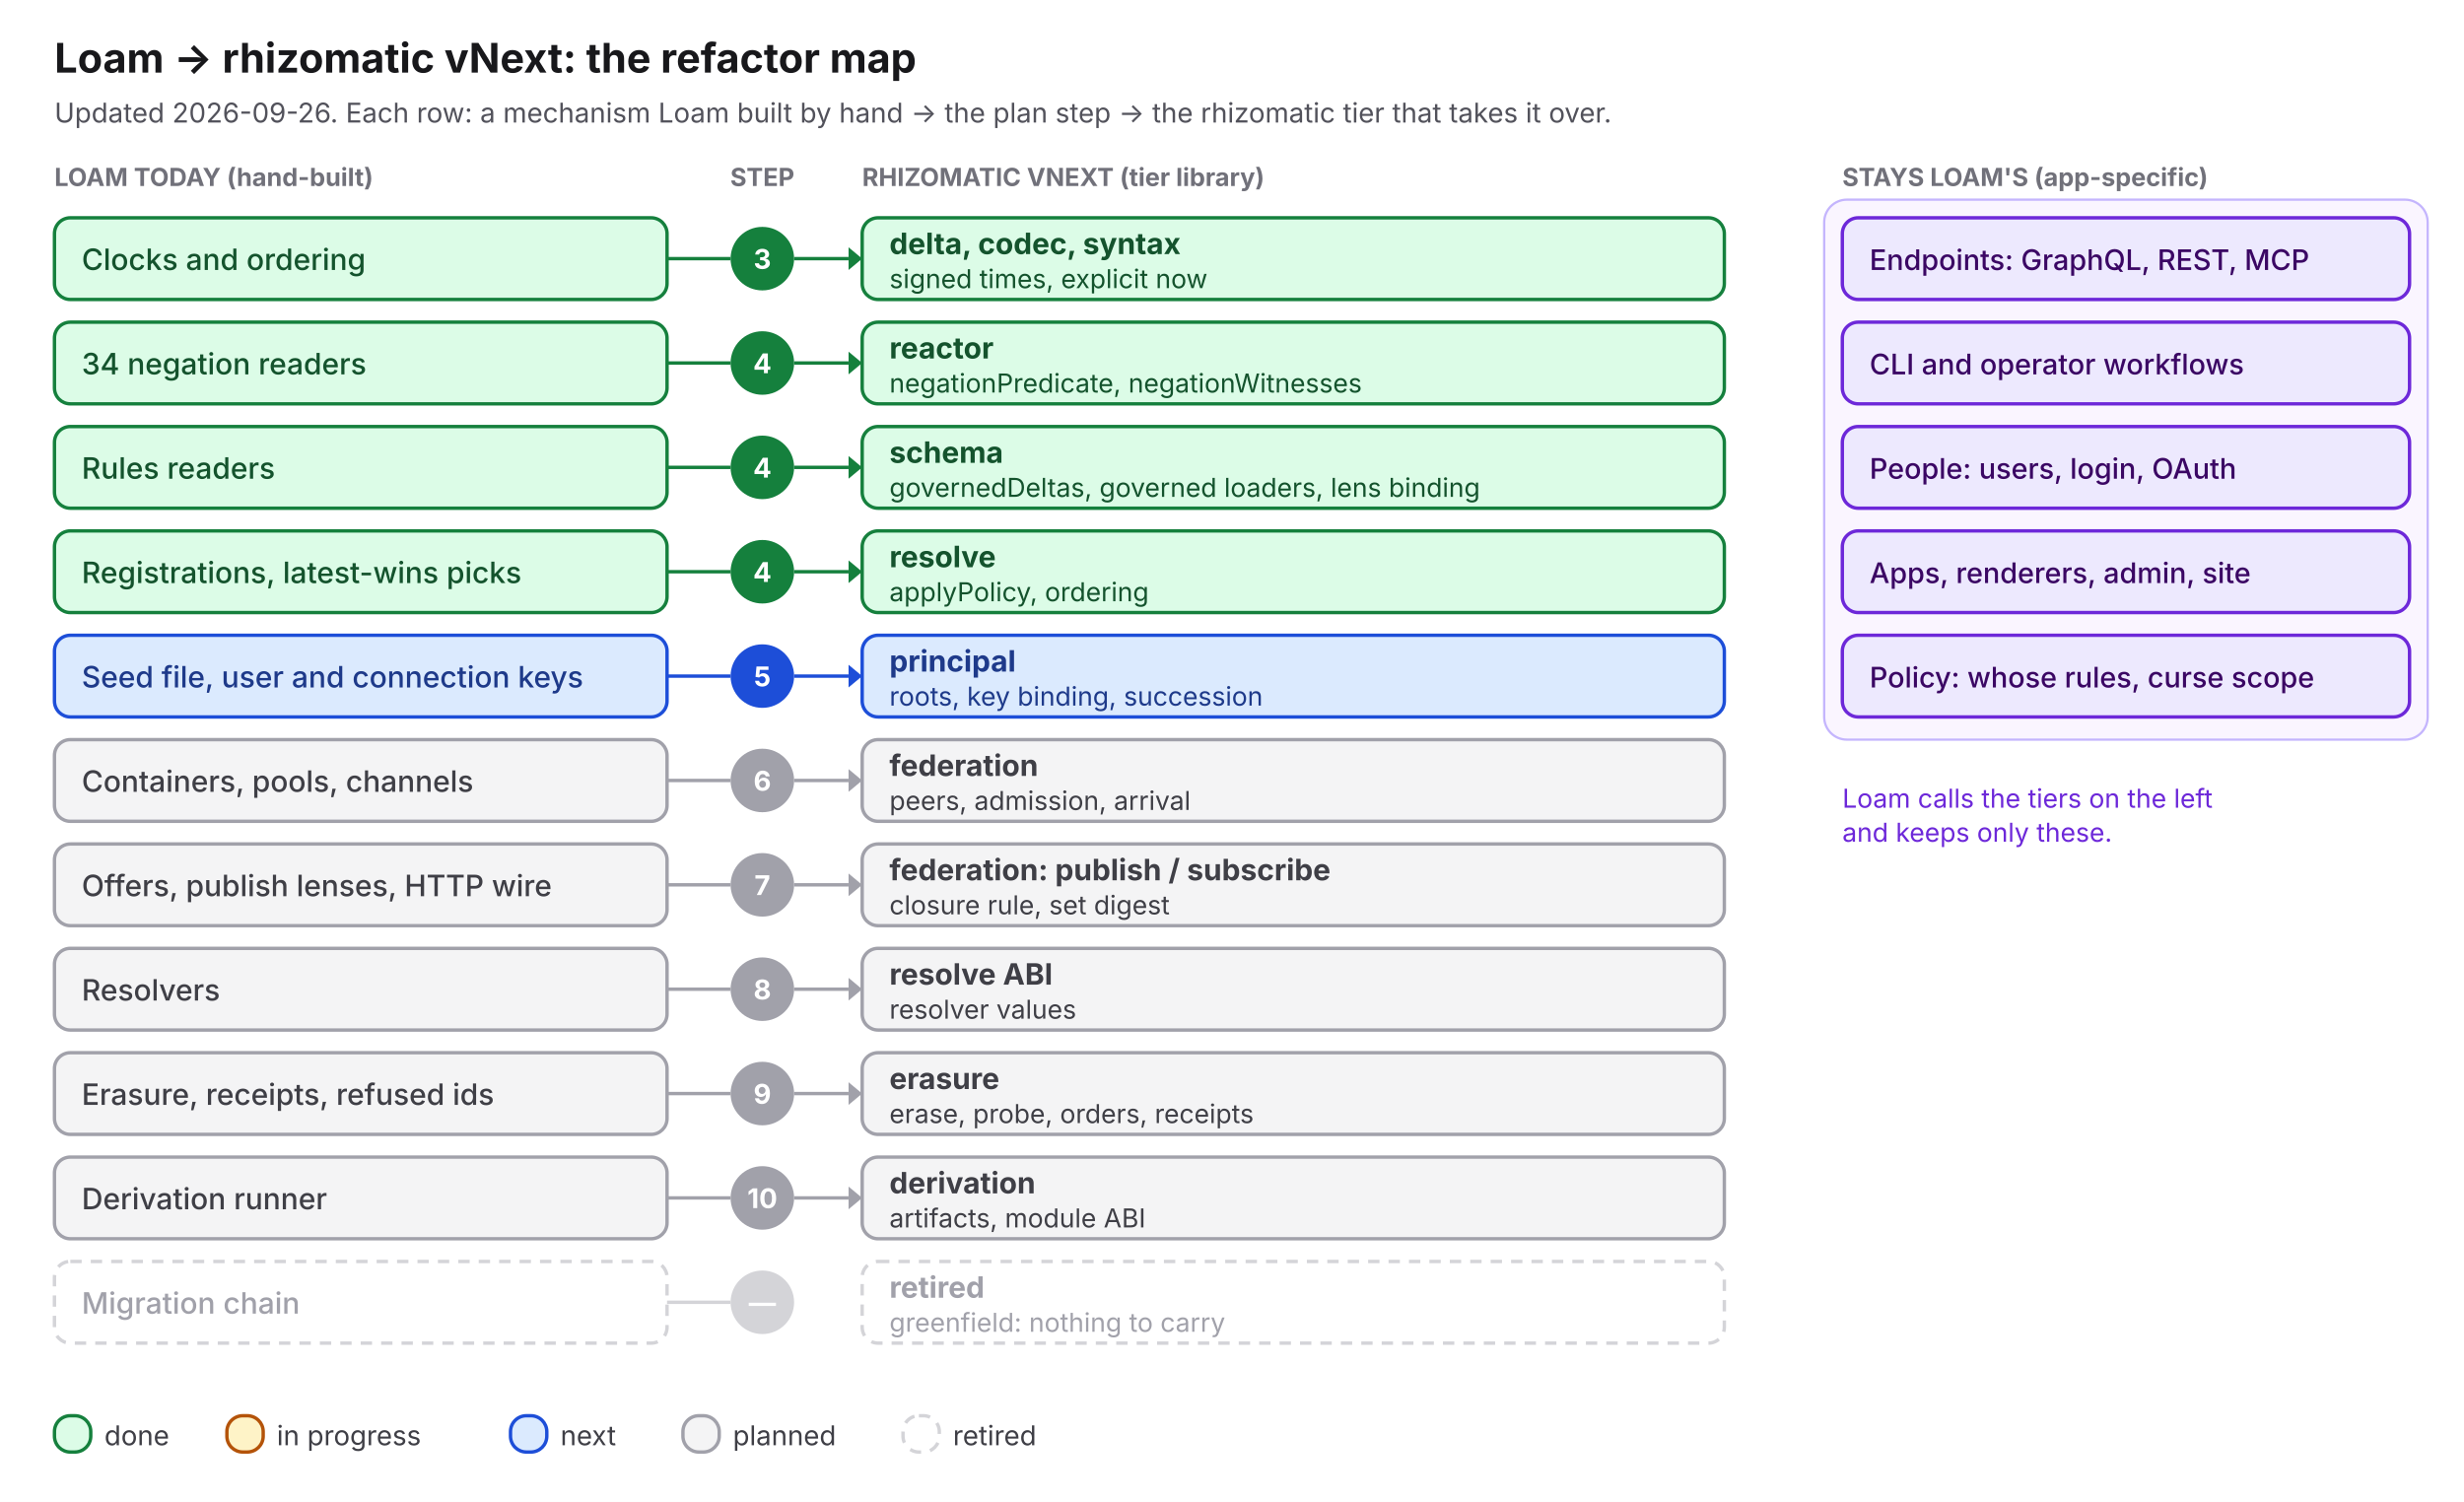
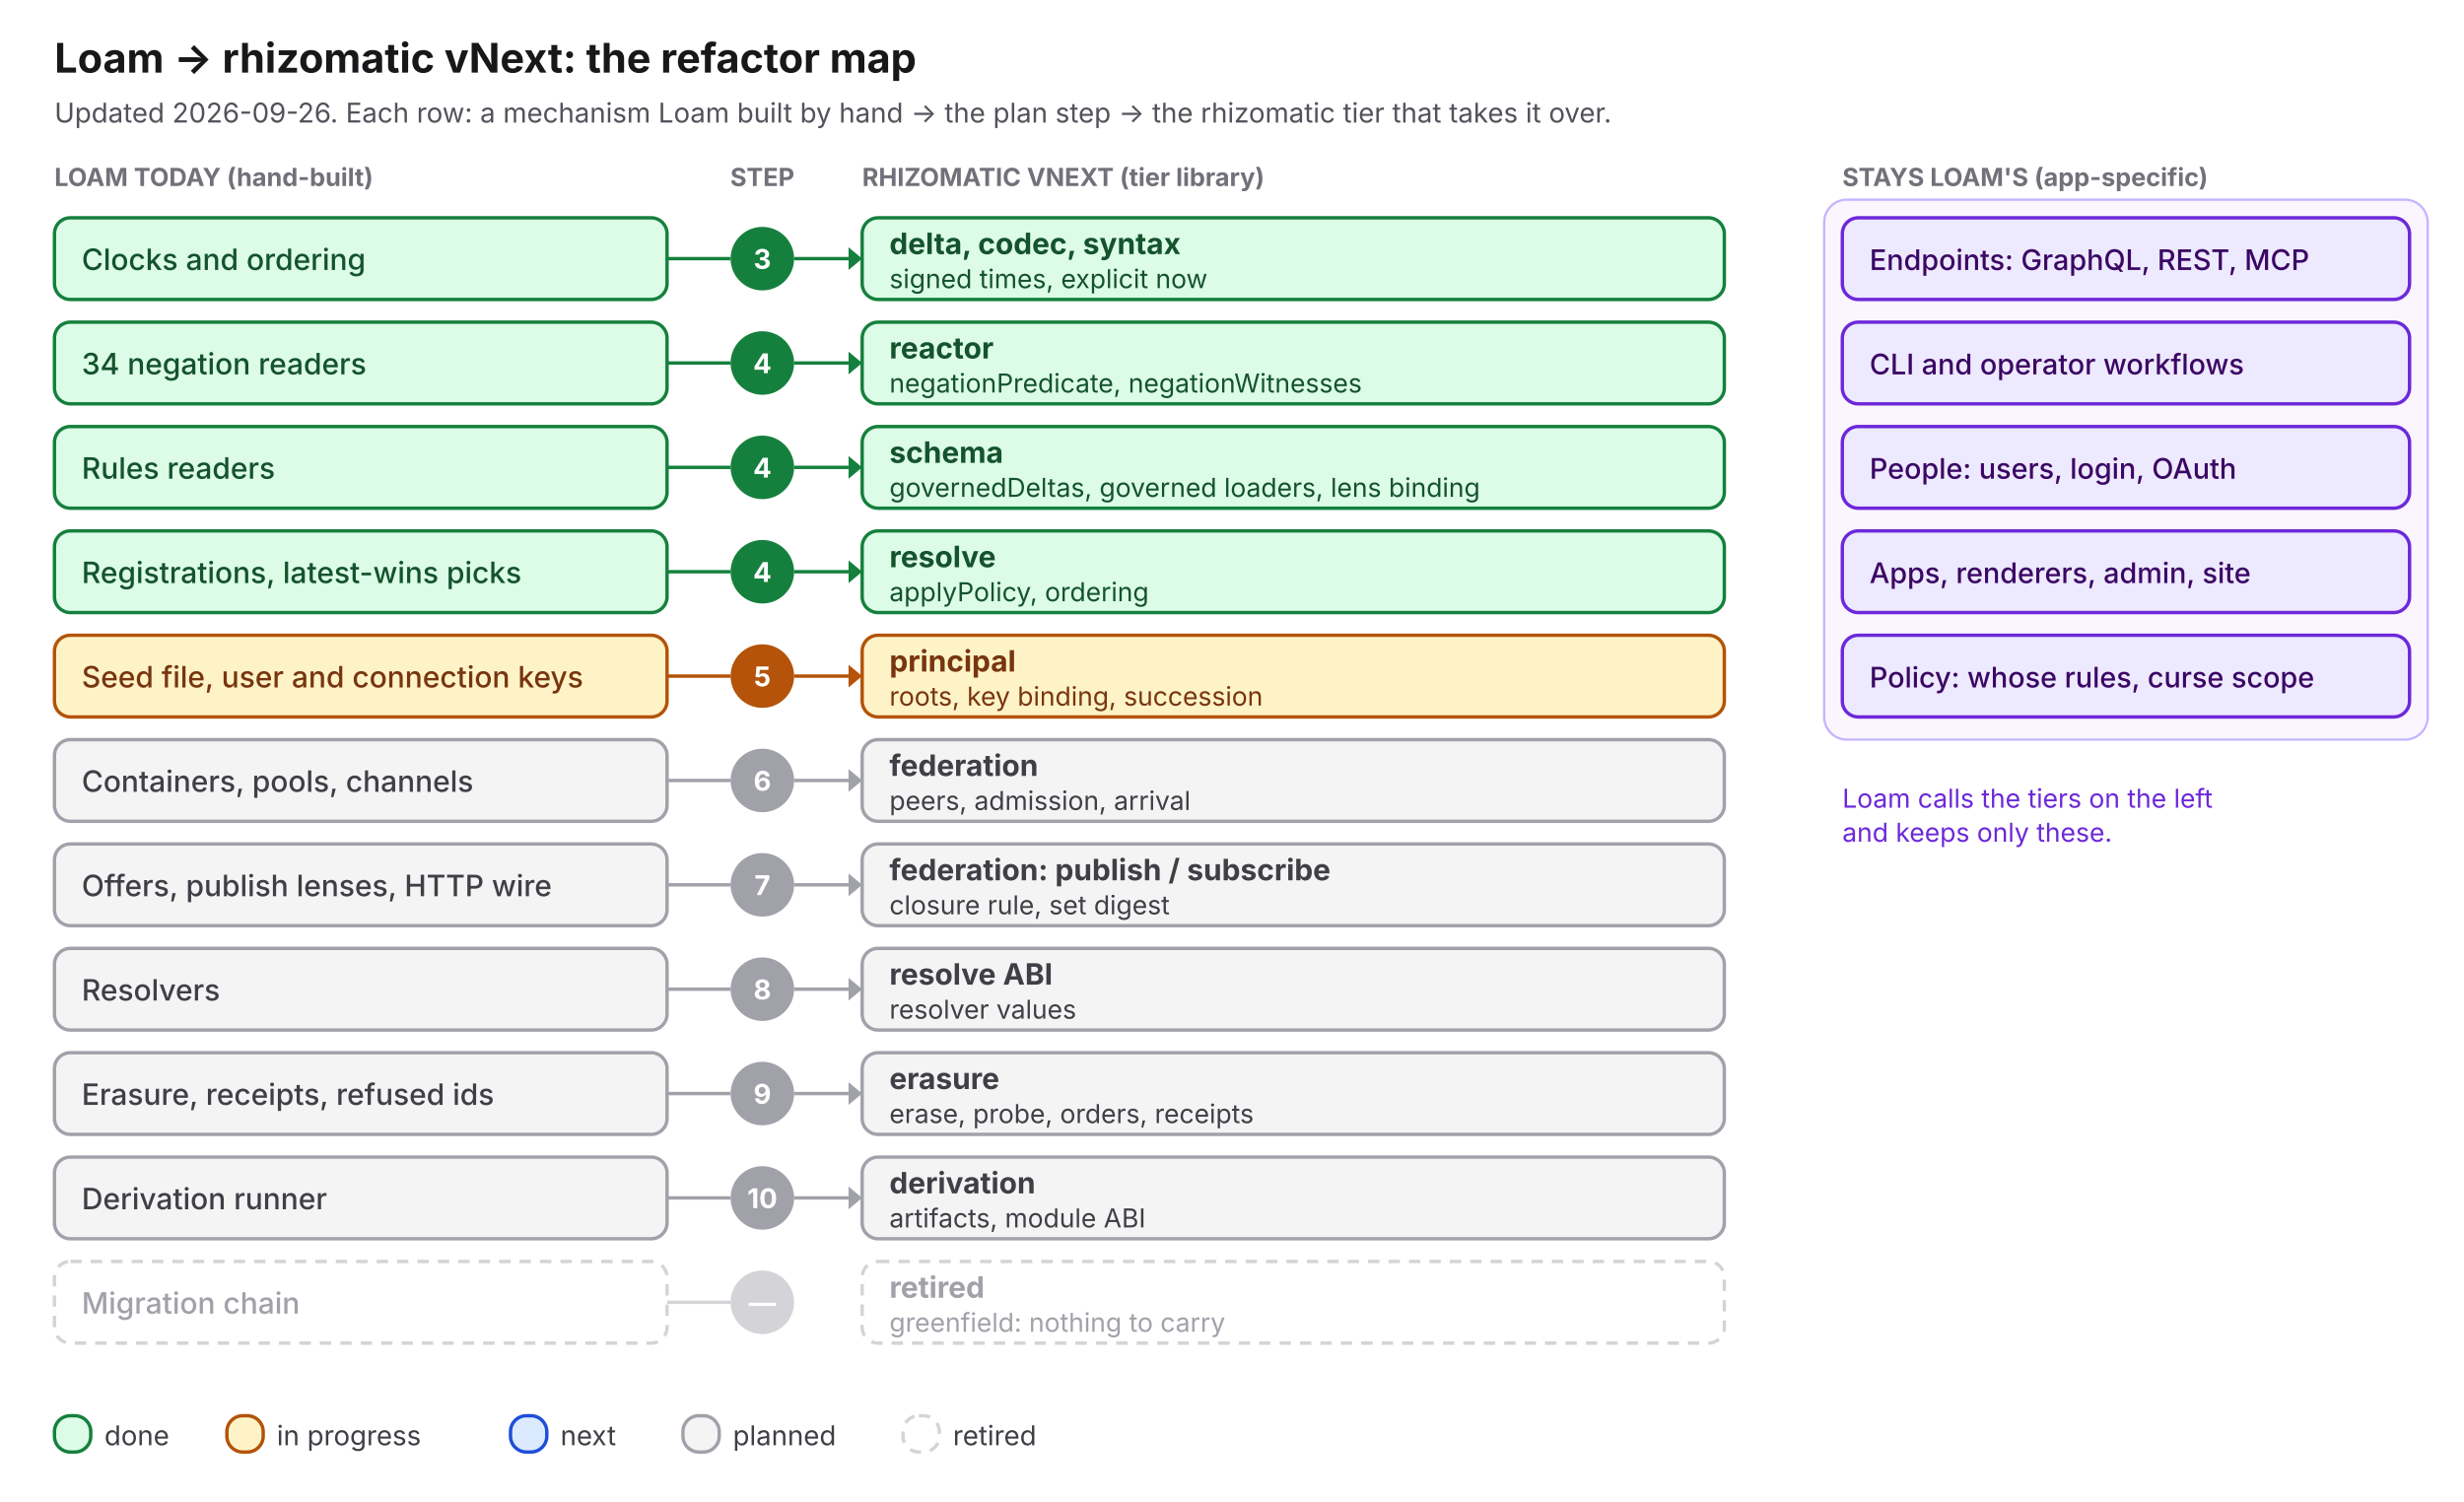
<svg xmlns="http://www.w3.org/2000/svg" width="1086" height="662" viewBox="0 0 1086 662">
  <rect width="1086" height="662" fill="#ffffff" />
  <text x="24" y="32" font-family="ui-sans-serif, system-ui, -apple-system, Segoe UI, sans-serif" font-size="18" font-weight="700" fill="#18181b" text-anchor="start">Loam → rhizomatic vNext: the refactor map</text>
  <text x="24" y="54" font-family="ui-sans-serif, system-ui, -apple-system, Segoe UI, sans-serif" font-size="12" font-weight="400" fill="#52525b" text-anchor="start">Updated 2026-09-26. Each row: a mechanism Loam built by hand → the plan step → the rhizomatic tier that takes it over.</text>
  <text x="24" y="82" font-family="ui-sans-serif, system-ui, -apple-system, Segoe UI, sans-serif" font-size="11" font-weight="700" fill="#71717a" text-anchor="start">LOAM TODAY (hand-built)</text>
  <text x="336" y="82" font-family="ui-sans-serif, system-ui, -apple-system, Segoe UI, sans-serif" font-size="11" font-weight="700" fill="#71717a" text-anchor="middle">STEP</text>
  <text x="380" y="82" font-family="ui-sans-serif, system-ui, -apple-system, Segoe UI, sans-serif" font-size="11" font-weight="700" fill="#71717a" text-anchor="start">RHIZOMATIC VNEXT (tier library)</text>
  <text x="812" y="82" font-family="ui-sans-serif, system-ui, -apple-system, Segoe UI, sans-serif" font-size="11" font-weight="700" fill="#71717a" text-anchor="start">STAYS LOAM'S (app-specific)</text>
  <rect x="24" y="96" width="270" height="36" rx="7" fill="#dcfce7" stroke="#15803d" stroke-width="1.5" />
  <text x="36" y="119" font-family="ui-sans-serif, system-ui, -apple-system, Segoe UI, sans-serif" font-size="13" font-weight="500" fill="#14532d" text-anchor="start">Clocks and ordering</text>
  <circle cx="336" cy="114" r="14" fill="#15803d" />
  <text x="336" y="118.5" font-family="ui-sans-serif, system-ui, -apple-system, Segoe UI, sans-serif" font-size="12" font-weight="700" fill="#ffffff" text-anchor="middle">3</text>
  <line x1="294" y1="114" x2="322" y2="114" stroke="#15803d" stroke-width="1.5" />
  <line x1="350" y1="114" x2="374" y2="114" stroke="#15803d" stroke-width="1.5" />
  <path d="M 374 109 L 380 114 L 374 119 Z" fill="#15803d" />
  <rect x="380" y="96" width="380" height="36" rx="7" fill="#dcfce7" stroke="#15803d" stroke-width="1.5" />
  <text x="392" y="112" font-family="ui-sans-serif, system-ui, -apple-system, Segoe UI, sans-serif" font-size="13" font-weight="700" fill="#14532d" text-anchor="start">delta, codec, syntax</text>
  <text x="392" y="127" font-family="ui-sans-serif, system-ui, -apple-system, Segoe UI, sans-serif" font-size="11.5" font-weight="400" fill="#14532d" text-anchor="start">signed times, explicit now</text>
  <rect x="24" y="142" width="270" height="36" rx="7" fill="#dcfce7" stroke="#15803d" stroke-width="1.5" />
  <text x="36" y="165" font-family="ui-sans-serif, system-ui, -apple-system, Segoe UI, sans-serif" font-size="13" font-weight="500" fill="#14532d" text-anchor="start">34 negation readers</text>
  <circle cx="336" cy="160" r="14" fill="#15803d" />
  <text x="336" y="164.5" font-family="ui-sans-serif, system-ui, -apple-system, Segoe UI, sans-serif" font-size="12" font-weight="700" fill="#ffffff" text-anchor="middle">4</text>
  <line x1="294" y1="160" x2="322" y2="160" stroke="#15803d" stroke-width="1.5" />
  <line x1="350" y1="160" x2="374" y2="160" stroke="#15803d" stroke-width="1.5" />
  <path d="M 374 155 L 380 160 L 374 165 Z" fill="#15803d" />
  <rect x="380" y="142" width="380" height="36" rx="7" fill="#dcfce7" stroke="#15803d" stroke-width="1.5" />
  <text x="392" y="158" font-family="ui-sans-serif, system-ui, -apple-system, Segoe UI, sans-serif" font-size="13" font-weight="700" fill="#14532d" text-anchor="start">reactor</text>
  <text x="392" y="173" font-family="ui-sans-serif, system-ui, -apple-system, Segoe UI, sans-serif" font-size="11.5" font-weight="400" fill="#14532d" text-anchor="start">negationPredicate, negationWitnesses</text>
  <rect x="24" y="188" width="270" height="36" rx="7" fill="#dcfce7" stroke="#15803d" stroke-width="1.5" />
  <text x="36" y="211" font-family="ui-sans-serif, system-ui, -apple-system, Segoe UI, sans-serif" font-size="13" font-weight="500" fill="#14532d" text-anchor="start">Rules readers</text>
  <circle cx="336" cy="206" r="14" fill="#15803d" />
  <text x="336" y="210.5" font-family="ui-sans-serif, system-ui, -apple-system, Segoe UI, sans-serif" font-size="12" font-weight="700" fill="#ffffff" text-anchor="middle">4</text>
  <line x1="294" y1="206" x2="322" y2="206" stroke="#15803d" stroke-width="1.5" />
  <line x1="350" y1="206" x2="374" y2="206" stroke="#15803d" stroke-width="1.5" />
  <path d="M 374 201 L 380 206 L 374 211 Z" fill="#15803d" />
  <rect x="380" y="188" width="380" height="36" rx="7" fill="#dcfce7" stroke="#15803d" stroke-width="1.5" />
  <text x="392" y="204" font-family="ui-sans-serif, system-ui, -apple-system, Segoe UI, sans-serif" font-size="13" font-weight="700" fill="#14532d" text-anchor="start">schema</text>
  <text x="392" y="219" font-family="ui-sans-serif, system-ui, -apple-system, Segoe UI, sans-serif" font-size="11.5" font-weight="400" fill="#14532d" text-anchor="start">governedDeltas, governed loaders, lens binding</text>
  <rect x="24" y="234" width="270" height="36" rx="7" fill="#dcfce7" stroke="#15803d" stroke-width="1.5" />
  <text x="36" y="257" font-family="ui-sans-serif, system-ui, -apple-system, Segoe UI, sans-serif" font-size="13" font-weight="500" fill="#14532d" text-anchor="start">Registrations, latest-wins picks</text>
  <circle cx="336" cy="252" r="14" fill="#15803d" />
  <text x="336" y="256.5" font-family="ui-sans-serif, system-ui, -apple-system, Segoe UI, sans-serif" font-size="12" font-weight="700" fill="#ffffff" text-anchor="middle">4</text>
  <line x1="294" y1="252" x2="322" y2="252" stroke="#15803d" stroke-width="1.5" />
  <line x1="350" y1="252" x2="374" y2="252" stroke="#15803d" stroke-width="1.5" />
  <path d="M 374 247 L 380 252 L 374 257 Z" fill="#15803d" />
  <rect x="380" y="234" width="380" height="36" rx="7" fill="#dcfce7" stroke="#15803d" stroke-width="1.5" />
  <text x="392" y="250" font-family="ui-sans-serif, system-ui, -apple-system, Segoe UI, sans-serif" font-size="13" font-weight="700" fill="#14532d" text-anchor="start">resolve</text>
  <text x="392" y="265" font-family="ui-sans-serif, system-ui, -apple-system, Segoe UI, sans-serif" font-size="11.5" font-weight="400" fill="#14532d" text-anchor="start">applyPolicy, ordering</text>
-   <rect x="24" y="280" width="270" height="36" rx="7" fill="#dbeafe" stroke="#1d4ed8" stroke-width="1.5" />
-   <text x="36" y="303" font-family="ui-sans-serif, system-ui, -apple-system, Segoe UI, sans-serif" font-size="13" font-weight="500" fill="#1e3a8a" text-anchor="start">Seed file, user and connection keys</text>
-   <circle cx="336" cy="298" r="14" fill="#1d4ed8" />
+   <rect x="24" y="280" width="270" height="36" rx="7" fill="#fef3c7" stroke="#b45309" stroke-width="1.5" />
+   <text x="36" y="303" font-family="ui-sans-serif, system-ui, -apple-system, Segoe UI, sans-serif" font-size="13" font-weight="500" fill="#78350f" text-anchor="start">Seed file, user and connection keys</text>
+   <circle cx="336" cy="298" r="14" fill="#b45309" />
  <text x="336" y="302.5" font-family="ui-sans-serif, system-ui, -apple-system, Segoe UI, sans-serif" font-size="12" font-weight="700" fill="#ffffff" text-anchor="middle">5</text>
-   <line x1="294" y1="298" x2="322" y2="298" stroke="#1d4ed8" stroke-width="1.5" />
-   <line x1="350" y1="298" x2="374" y2="298" stroke="#1d4ed8" stroke-width="1.5" />
-   <path d="M 374 293 L 380 298 L 374 303 Z" fill="#1d4ed8" />
-   <rect x="380" y="280" width="380" height="36" rx="7" fill="#dbeafe" stroke="#1d4ed8" stroke-width="1.5" />
-   <text x="392" y="296" font-family="ui-sans-serif, system-ui, -apple-system, Segoe UI, sans-serif" font-size="13" font-weight="700" fill="#1e3a8a" text-anchor="start">principal</text>
-   <text x="392" y="311" font-family="ui-sans-serif, system-ui, -apple-system, Segoe UI, sans-serif" font-size="11.5" font-weight="400" fill="#1e3a8a" text-anchor="start">roots, key binding, succession</text>
+   <line x1="294" y1="298" x2="322" y2="298" stroke="#b45309" stroke-width="1.5" />
+   <line x1="350" y1="298" x2="374" y2="298" stroke="#b45309" stroke-width="1.5" />
+   <path d="M 374 293 L 380 298 L 374 303 Z" fill="#b45309" />
+   <rect x="380" y="280" width="380" height="36" rx="7" fill="#fef3c7" stroke="#b45309" stroke-width="1.5" />
+   <text x="392" y="296" font-family="ui-sans-serif, system-ui, -apple-system, Segoe UI, sans-serif" font-size="13" font-weight="700" fill="#78350f" text-anchor="start">principal</text>
+   <text x="392" y="311" font-family="ui-sans-serif, system-ui, -apple-system, Segoe UI, sans-serif" font-size="11.5" font-weight="400" fill="#78350f" text-anchor="start">roots, key binding, succession</text>
  <rect x="24" y="326" width="270" height="36" rx="7" fill="#f4f4f5" stroke="#a1a1aa" stroke-width="1.5" />
  <text x="36" y="349" font-family="ui-sans-serif, system-ui, -apple-system, Segoe UI, sans-serif" font-size="13" font-weight="500" fill="#3f3f46" text-anchor="start">Containers, pools, channels</text>
  <circle cx="336" cy="344" r="14" fill="#a1a1aa" />
  <text x="336" y="348.5" font-family="ui-sans-serif, system-ui, -apple-system, Segoe UI, sans-serif" font-size="12" font-weight="700" fill="#ffffff" text-anchor="middle">6</text>
  <line x1="294" y1="344" x2="322" y2="344" stroke="#a1a1aa" stroke-width="1.5" />
  <line x1="350" y1="344" x2="374" y2="344" stroke="#a1a1aa" stroke-width="1.5" />
  <path d="M 374 339 L 380 344 L 374 349 Z" fill="#a1a1aa" />
  <rect x="380" y="326" width="380" height="36" rx="7" fill="#f4f4f5" stroke="#a1a1aa" stroke-width="1.5" />
  <text x="392" y="342" font-family="ui-sans-serif, system-ui, -apple-system, Segoe UI, sans-serif" font-size="13" font-weight="700" fill="#3f3f46" text-anchor="start">federation</text>
  <text x="392" y="357" font-family="ui-sans-serif, system-ui, -apple-system, Segoe UI, sans-serif" font-size="11.5" font-weight="400" fill="#3f3f46" text-anchor="start">peers, admission, arrival</text>
  <rect x="24" y="372" width="270" height="36" rx="7" fill="#f4f4f5" stroke="#a1a1aa" stroke-width="1.5" />
  <text x="36" y="395" font-family="ui-sans-serif, system-ui, -apple-system, Segoe UI, sans-serif" font-size="13" font-weight="500" fill="#3f3f46" text-anchor="start">Offers, publish lenses, HTTP wire</text>
  <circle cx="336" cy="390" r="14" fill="#a1a1aa" />
  <text x="336" y="394.5" font-family="ui-sans-serif, system-ui, -apple-system, Segoe UI, sans-serif" font-size="12" font-weight="700" fill="#ffffff" text-anchor="middle">7</text>
  <line x1="294" y1="390" x2="322" y2="390" stroke="#a1a1aa" stroke-width="1.5" />
  <line x1="350" y1="390" x2="374" y2="390" stroke="#a1a1aa" stroke-width="1.5" />
  <path d="M 374 385 L 380 390 L 374 395 Z" fill="#a1a1aa" />
  <rect x="380" y="372" width="380" height="36" rx="7" fill="#f4f4f5" stroke="#a1a1aa" stroke-width="1.5" />
  <text x="392" y="388" font-family="ui-sans-serif, system-ui, -apple-system, Segoe UI, sans-serif" font-size="13" font-weight="700" fill="#3f3f46" text-anchor="start">federation: publish / subscribe</text>
  <text x="392" y="403" font-family="ui-sans-serif, system-ui, -apple-system, Segoe UI, sans-serif" font-size="11.5" font-weight="400" fill="#3f3f46" text-anchor="start">closure rule, set digest</text>
  <rect x="24" y="418" width="270" height="36" rx="7" fill="#f4f4f5" stroke="#a1a1aa" stroke-width="1.5" />
  <text x="36" y="441" font-family="ui-sans-serif, system-ui, -apple-system, Segoe UI, sans-serif" font-size="13" font-weight="500" fill="#3f3f46" text-anchor="start">Resolvers</text>
  <circle cx="336" cy="436" r="14" fill="#a1a1aa" />
  <text x="336" y="440.5" font-family="ui-sans-serif, system-ui, -apple-system, Segoe UI, sans-serif" font-size="12" font-weight="700" fill="#ffffff" text-anchor="middle">8</text>
  <line x1="294" y1="436" x2="322" y2="436" stroke="#a1a1aa" stroke-width="1.5" />
  <line x1="350" y1="436" x2="374" y2="436" stroke="#a1a1aa" stroke-width="1.5" />
  <path d="M 374 431 L 380 436 L 374 441 Z" fill="#a1a1aa" />
  <rect x="380" y="418" width="380" height="36" rx="7" fill="#f4f4f5" stroke="#a1a1aa" stroke-width="1.5" />
  <text x="392" y="434" font-family="ui-sans-serif, system-ui, -apple-system, Segoe UI, sans-serif" font-size="13" font-weight="700" fill="#3f3f46" text-anchor="start">resolve ABI</text>
  <text x="392" y="449" font-family="ui-sans-serif, system-ui, -apple-system, Segoe UI, sans-serif" font-size="11.5" font-weight="400" fill="#3f3f46" text-anchor="start">resolver values</text>
  <rect x="24" y="464" width="270" height="36" rx="7" fill="#f4f4f5" stroke="#a1a1aa" stroke-width="1.5" />
  <text x="36" y="487" font-family="ui-sans-serif, system-ui, -apple-system, Segoe UI, sans-serif" font-size="13" font-weight="500" fill="#3f3f46" text-anchor="start">Erasure, receipts, refused ids</text>
  <circle cx="336" cy="482" r="14" fill="#a1a1aa" />
  <text x="336" y="486.5" font-family="ui-sans-serif, system-ui, -apple-system, Segoe UI, sans-serif" font-size="12" font-weight="700" fill="#ffffff" text-anchor="middle">9</text>
  <line x1="294" y1="482" x2="322" y2="482" stroke="#a1a1aa" stroke-width="1.5" />
  <line x1="350" y1="482" x2="374" y2="482" stroke="#a1a1aa" stroke-width="1.5" />
  <path d="M 374 477 L 380 482 L 374 487 Z" fill="#a1a1aa" />
  <rect x="380" y="464" width="380" height="36" rx="7" fill="#f4f4f5" stroke="#a1a1aa" stroke-width="1.5" />
  <text x="392" y="480" font-family="ui-sans-serif, system-ui, -apple-system, Segoe UI, sans-serif" font-size="13" font-weight="700" fill="#3f3f46" text-anchor="start">erasure</text>
  <text x="392" y="495" font-family="ui-sans-serif, system-ui, -apple-system, Segoe UI, sans-serif" font-size="11.5" font-weight="400" fill="#3f3f46" text-anchor="start">erase, probe, orders, receipts</text>
  <rect x="24" y="510" width="270" height="36" rx="7" fill="#f4f4f5" stroke="#a1a1aa" stroke-width="1.5" />
  <text x="36" y="533" font-family="ui-sans-serif, system-ui, -apple-system, Segoe UI, sans-serif" font-size="13" font-weight="500" fill="#3f3f46" text-anchor="start">Derivation runner</text>
  <circle cx="336" cy="528" r="14" fill="#a1a1aa" />
  <text x="336" y="532.5" font-family="ui-sans-serif, system-ui, -apple-system, Segoe UI, sans-serif" font-size="12" font-weight="700" fill="#ffffff" text-anchor="middle">10</text>
  <line x1="294" y1="528" x2="322" y2="528" stroke="#a1a1aa" stroke-width="1.5" />
  <line x1="350" y1="528" x2="374" y2="528" stroke="#a1a1aa" stroke-width="1.5" />
  <path d="M 374 523 L 380 528 L 374 533 Z" fill="#a1a1aa" />
  <rect x="380" y="510" width="380" height="36" rx="7" fill="#f4f4f5" stroke="#a1a1aa" stroke-width="1.5" />
  <text x="392" y="526" font-family="ui-sans-serif, system-ui, -apple-system, Segoe UI, sans-serif" font-size="13" font-weight="700" fill="#3f3f46" text-anchor="start">derivation</text>
  <text x="392" y="541" font-family="ui-sans-serif, system-ui, -apple-system, Segoe UI, sans-serif" font-size="11.5" font-weight="400" fill="#3f3f46" text-anchor="start">artifacts, module ABI</text>
  <rect x="24" y="556" width="270" height="36" rx="7" fill="#ffffff" stroke="#d4d4d8" stroke-width="1.5" stroke-dasharray="5 4" />
  <text x="36" y="579" font-family="ui-sans-serif, system-ui, -apple-system, Segoe UI, sans-serif" font-size="13" font-weight="500" fill="#a1a1aa" text-anchor="start">Migration chain</text>
  <circle cx="336" cy="574" r="14" fill="#d4d4d8" />
  <text x="336" y="578.5" font-family="ui-sans-serif, system-ui, -apple-system, Segoe UI, sans-serif" font-size="12" font-weight="700" fill="#ffffff" text-anchor="middle">—</text>
  <line x1="294" y1="574" x2="322" y2="574" stroke="#d4d4d8" stroke-width="1.5" />
  <rect x="380" y="556" width="380" height="36" rx="7" fill="#ffffff" stroke="#d4d4d8" stroke-width="1.5" stroke-dasharray="5 4" />
  <text x="392" y="572" font-family="ui-sans-serif, system-ui, -apple-system, Segoe UI, sans-serif" font-size="13" font-weight="700" fill="#a1a1aa" text-anchor="start">retired</text>
  <text x="392" y="587" font-family="ui-sans-serif, system-ui, -apple-system, Segoe UI, sans-serif" font-size="11.5" font-weight="400" fill="#a1a1aa" text-anchor="start">greenfield: nothing to carry</text>
  <rect x="804" y="88" width="266" height="238" rx="10" fill="#faf5ff" stroke="#c4b5fd" />
  <rect x="812" y="96" width="250" height="36" rx="7" fill="#ede9fe" stroke="#6d28d9" stroke-width="1.5" />
  <text x="824" y="119" font-family="ui-sans-serif, system-ui, -apple-system, Segoe UI, sans-serif" font-size="12.5" font-weight="500" fill="#3b0764" text-anchor="start">Endpoints: GraphQL, REST, MCP</text>
  <rect x="812" y="142" width="250" height="36" rx="7" fill="#ede9fe" stroke="#6d28d9" stroke-width="1.5" />
  <text x="824" y="165" font-family="ui-sans-serif, system-ui, -apple-system, Segoe UI, sans-serif" font-size="12.5" font-weight="500" fill="#3b0764" text-anchor="start">CLI and operator workflows</text>
  <rect x="812" y="188" width="250" height="36" rx="7" fill="#ede9fe" stroke="#6d28d9" stroke-width="1.5" />
  <text x="824" y="211" font-family="ui-sans-serif, system-ui, -apple-system, Segoe UI, sans-serif" font-size="12.5" font-weight="500" fill="#3b0764" text-anchor="start">People: users, login, OAuth</text>
  <rect x="812" y="234" width="250" height="36" rx="7" fill="#ede9fe" stroke="#6d28d9" stroke-width="1.5" />
  <text x="824" y="257" font-family="ui-sans-serif, system-ui, -apple-system, Segoe UI, sans-serif" font-size="12.5" font-weight="500" fill="#3b0764" text-anchor="start">Apps, renderers, admin, site</text>
  <rect x="812" y="280" width="250" height="36" rx="7" fill="#ede9fe" stroke="#6d28d9" stroke-width="1.5" />
  <text x="824" y="303" font-family="ui-sans-serif, system-ui, -apple-system, Segoe UI, sans-serif" font-size="12.5" font-weight="500" fill="#3b0764" text-anchor="start">Policy: whose rules, curse scope</text>
  <text x="812" y="356" font-family="ui-sans-serif, system-ui, -apple-system, Segoe UI, sans-serif" font-size="11.5" font-weight="400" fill="#6d28d9" text-anchor="start">Loam calls the tiers on the left</text>
  <text x="812" y="371" font-family="ui-sans-serif, system-ui, -apple-system, Segoe UI, sans-serif" font-size="11.5" font-weight="400" fill="#6d28d9" text-anchor="start">and keeps only these.</text>
  <rect x="24" y="624" width="16" height="16" rx="7" fill="#dcfce7" stroke="#15803d" stroke-width="1.5" />
  <text x="46" y="637" font-family="ui-sans-serif, system-ui, -apple-system, Segoe UI, sans-serif" font-size="12" font-weight="400" fill="#3f3f46" text-anchor="start">done</text>
  <rect x="100" y="624" width="16" height="16" rx="7" fill="#fef3c7" stroke="#b45309" stroke-width="1.5" />
  <text x="122" y="637" font-family="ui-sans-serif, system-ui, -apple-system, Segoe UI, sans-serif" font-size="12" font-weight="400" fill="#3f3f46" text-anchor="start">in progress</text>
  <rect x="225" y="624" width="16" height="16" rx="7" fill="#dbeafe" stroke="#1d4ed8" stroke-width="1.5" />
  <text x="247" y="637" font-family="ui-sans-serif, system-ui, -apple-system, Segoe UI, sans-serif" font-size="12" font-weight="400" fill="#3f3f46" text-anchor="start">next</text>
  <rect x="301" y="624" width="16" height="16" rx="7" fill="#f4f4f5" stroke="#a1a1aa" stroke-width="1.5" />
  <text x="323" y="637" font-family="ui-sans-serif, system-ui, -apple-system, Segoe UI, sans-serif" font-size="12" font-weight="400" fill="#3f3f46" text-anchor="start">planned</text>
  <rect x="398" y="624" width="16" height="16" rx="7" fill="#ffffff" stroke="#d4d4d8" stroke-width="1.5" stroke-dasharray="5 4" />
  <text x="420" y="637" font-family="ui-sans-serif, system-ui, -apple-system, Segoe UI, sans-serif" font-size="12" font-weight="400" fill="#3f3f46" text-anchor="start">retired</text>
</svg>
